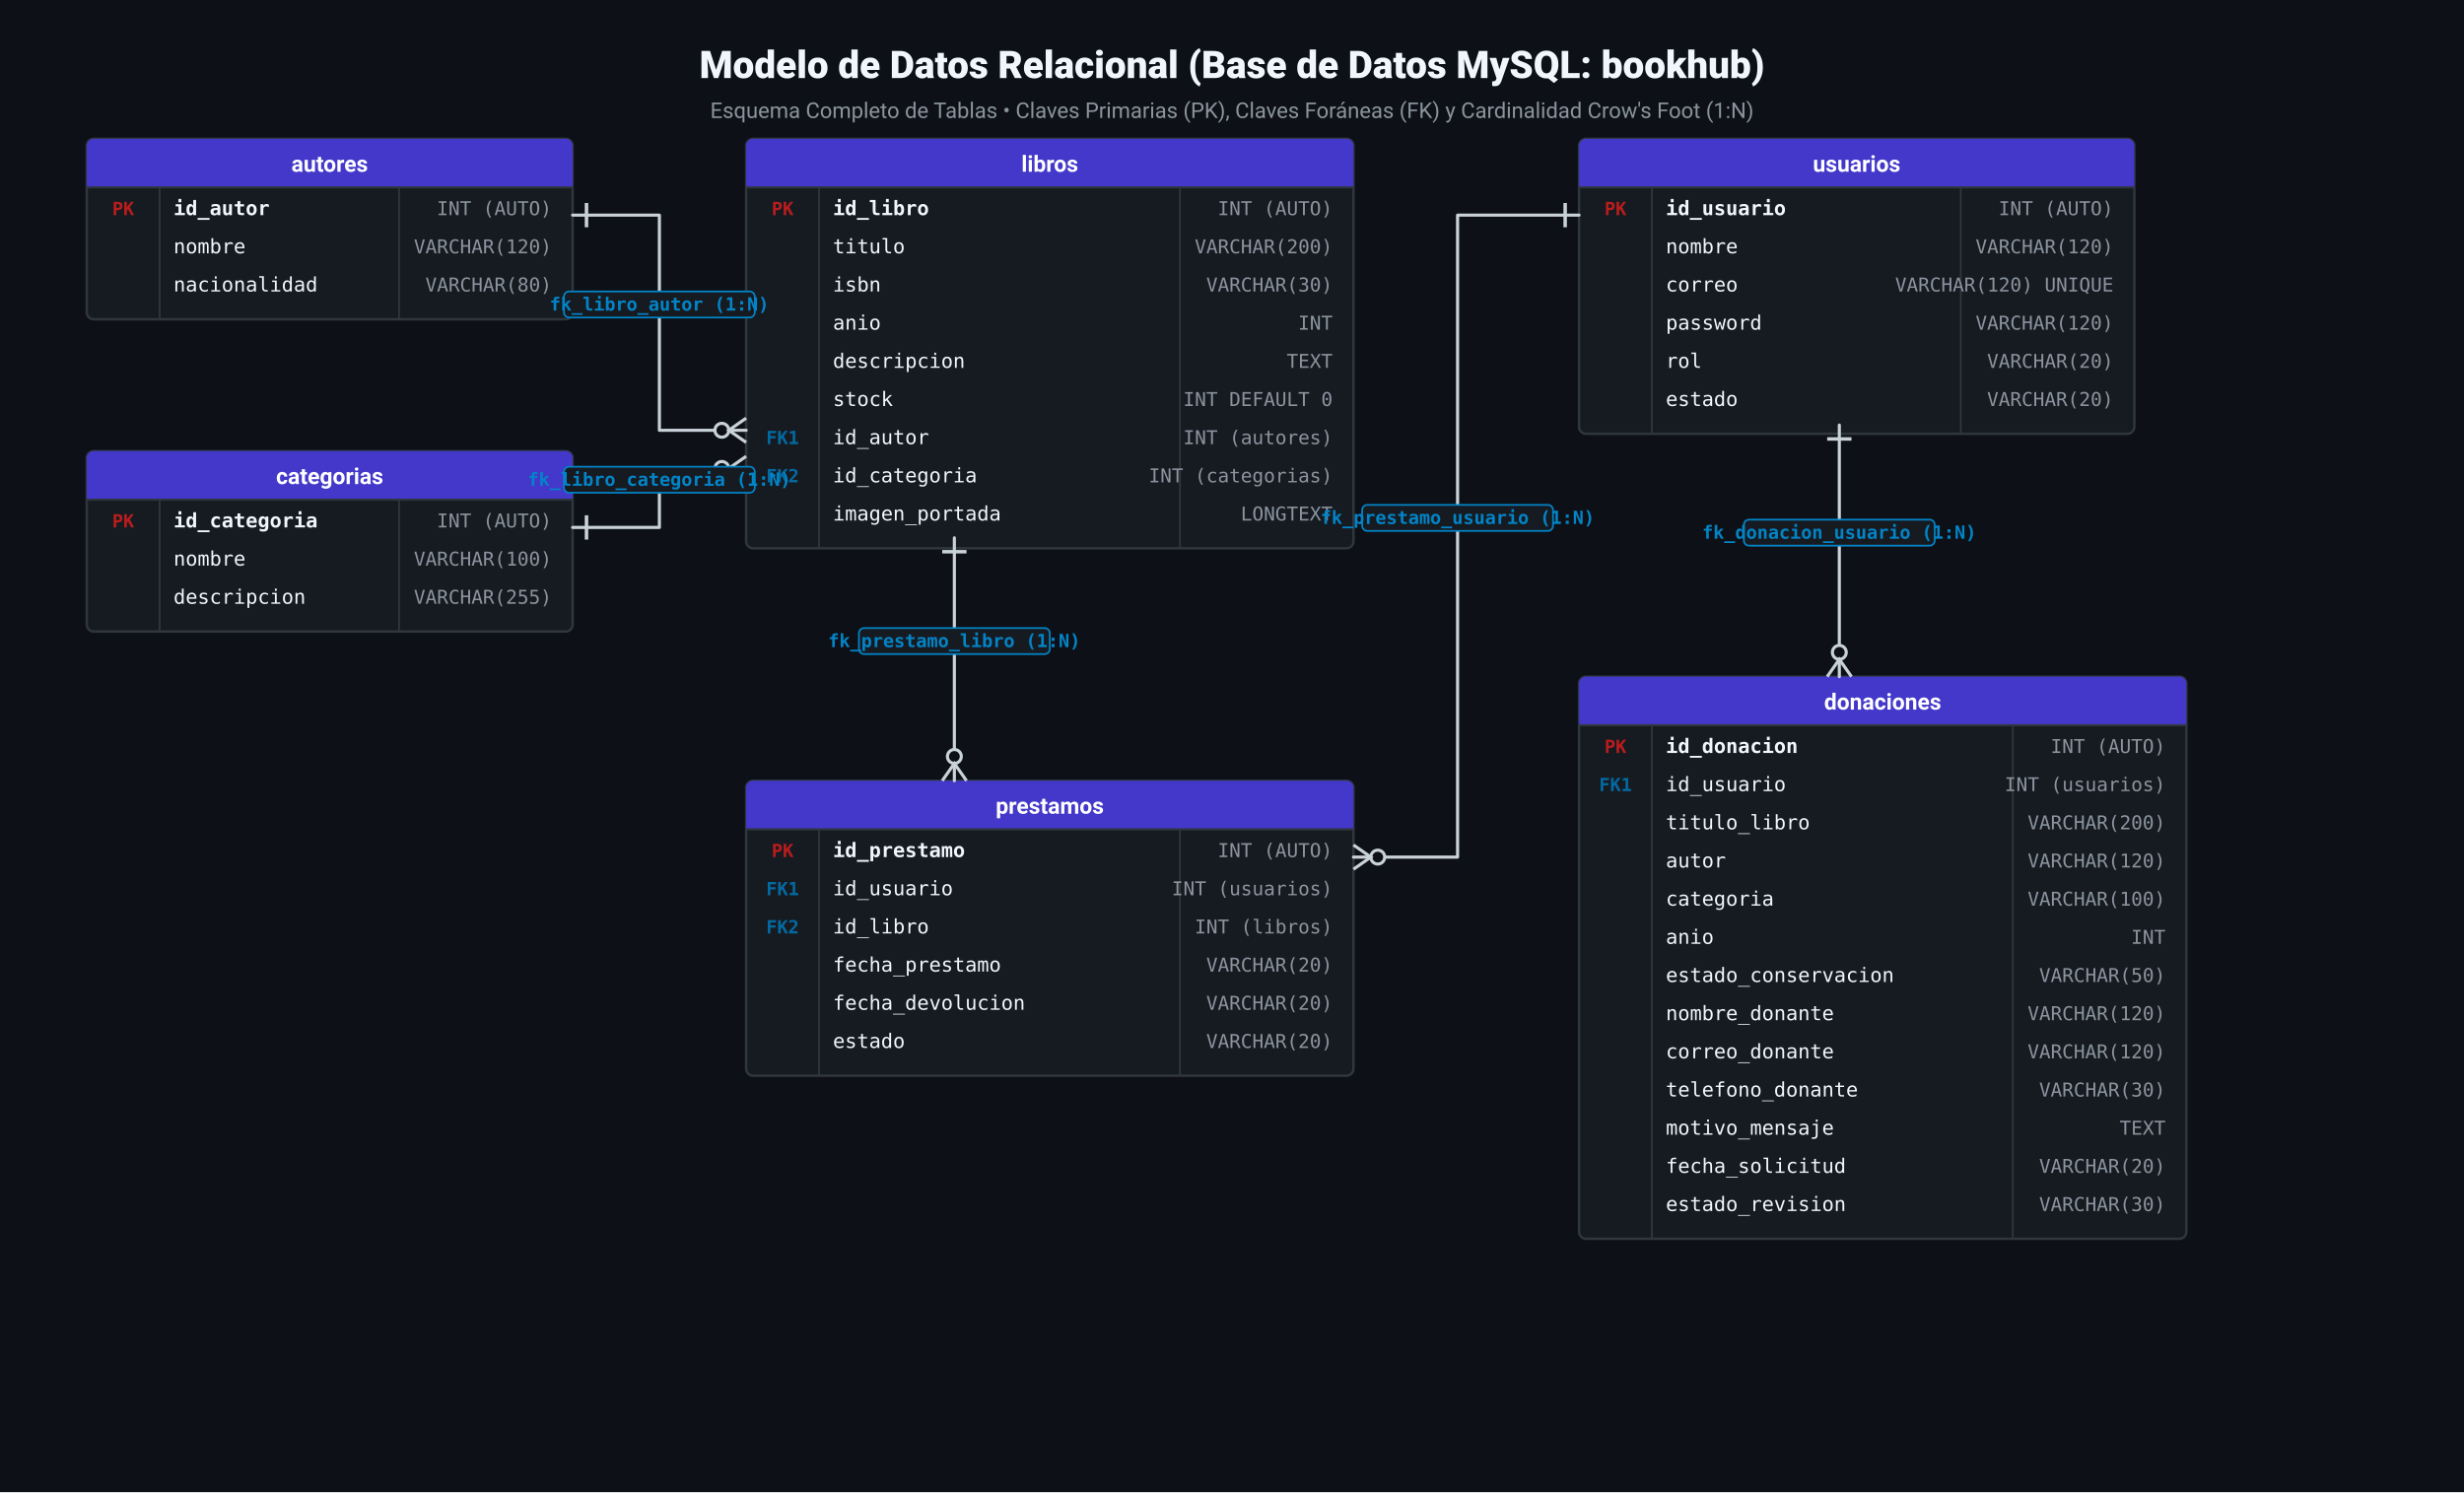
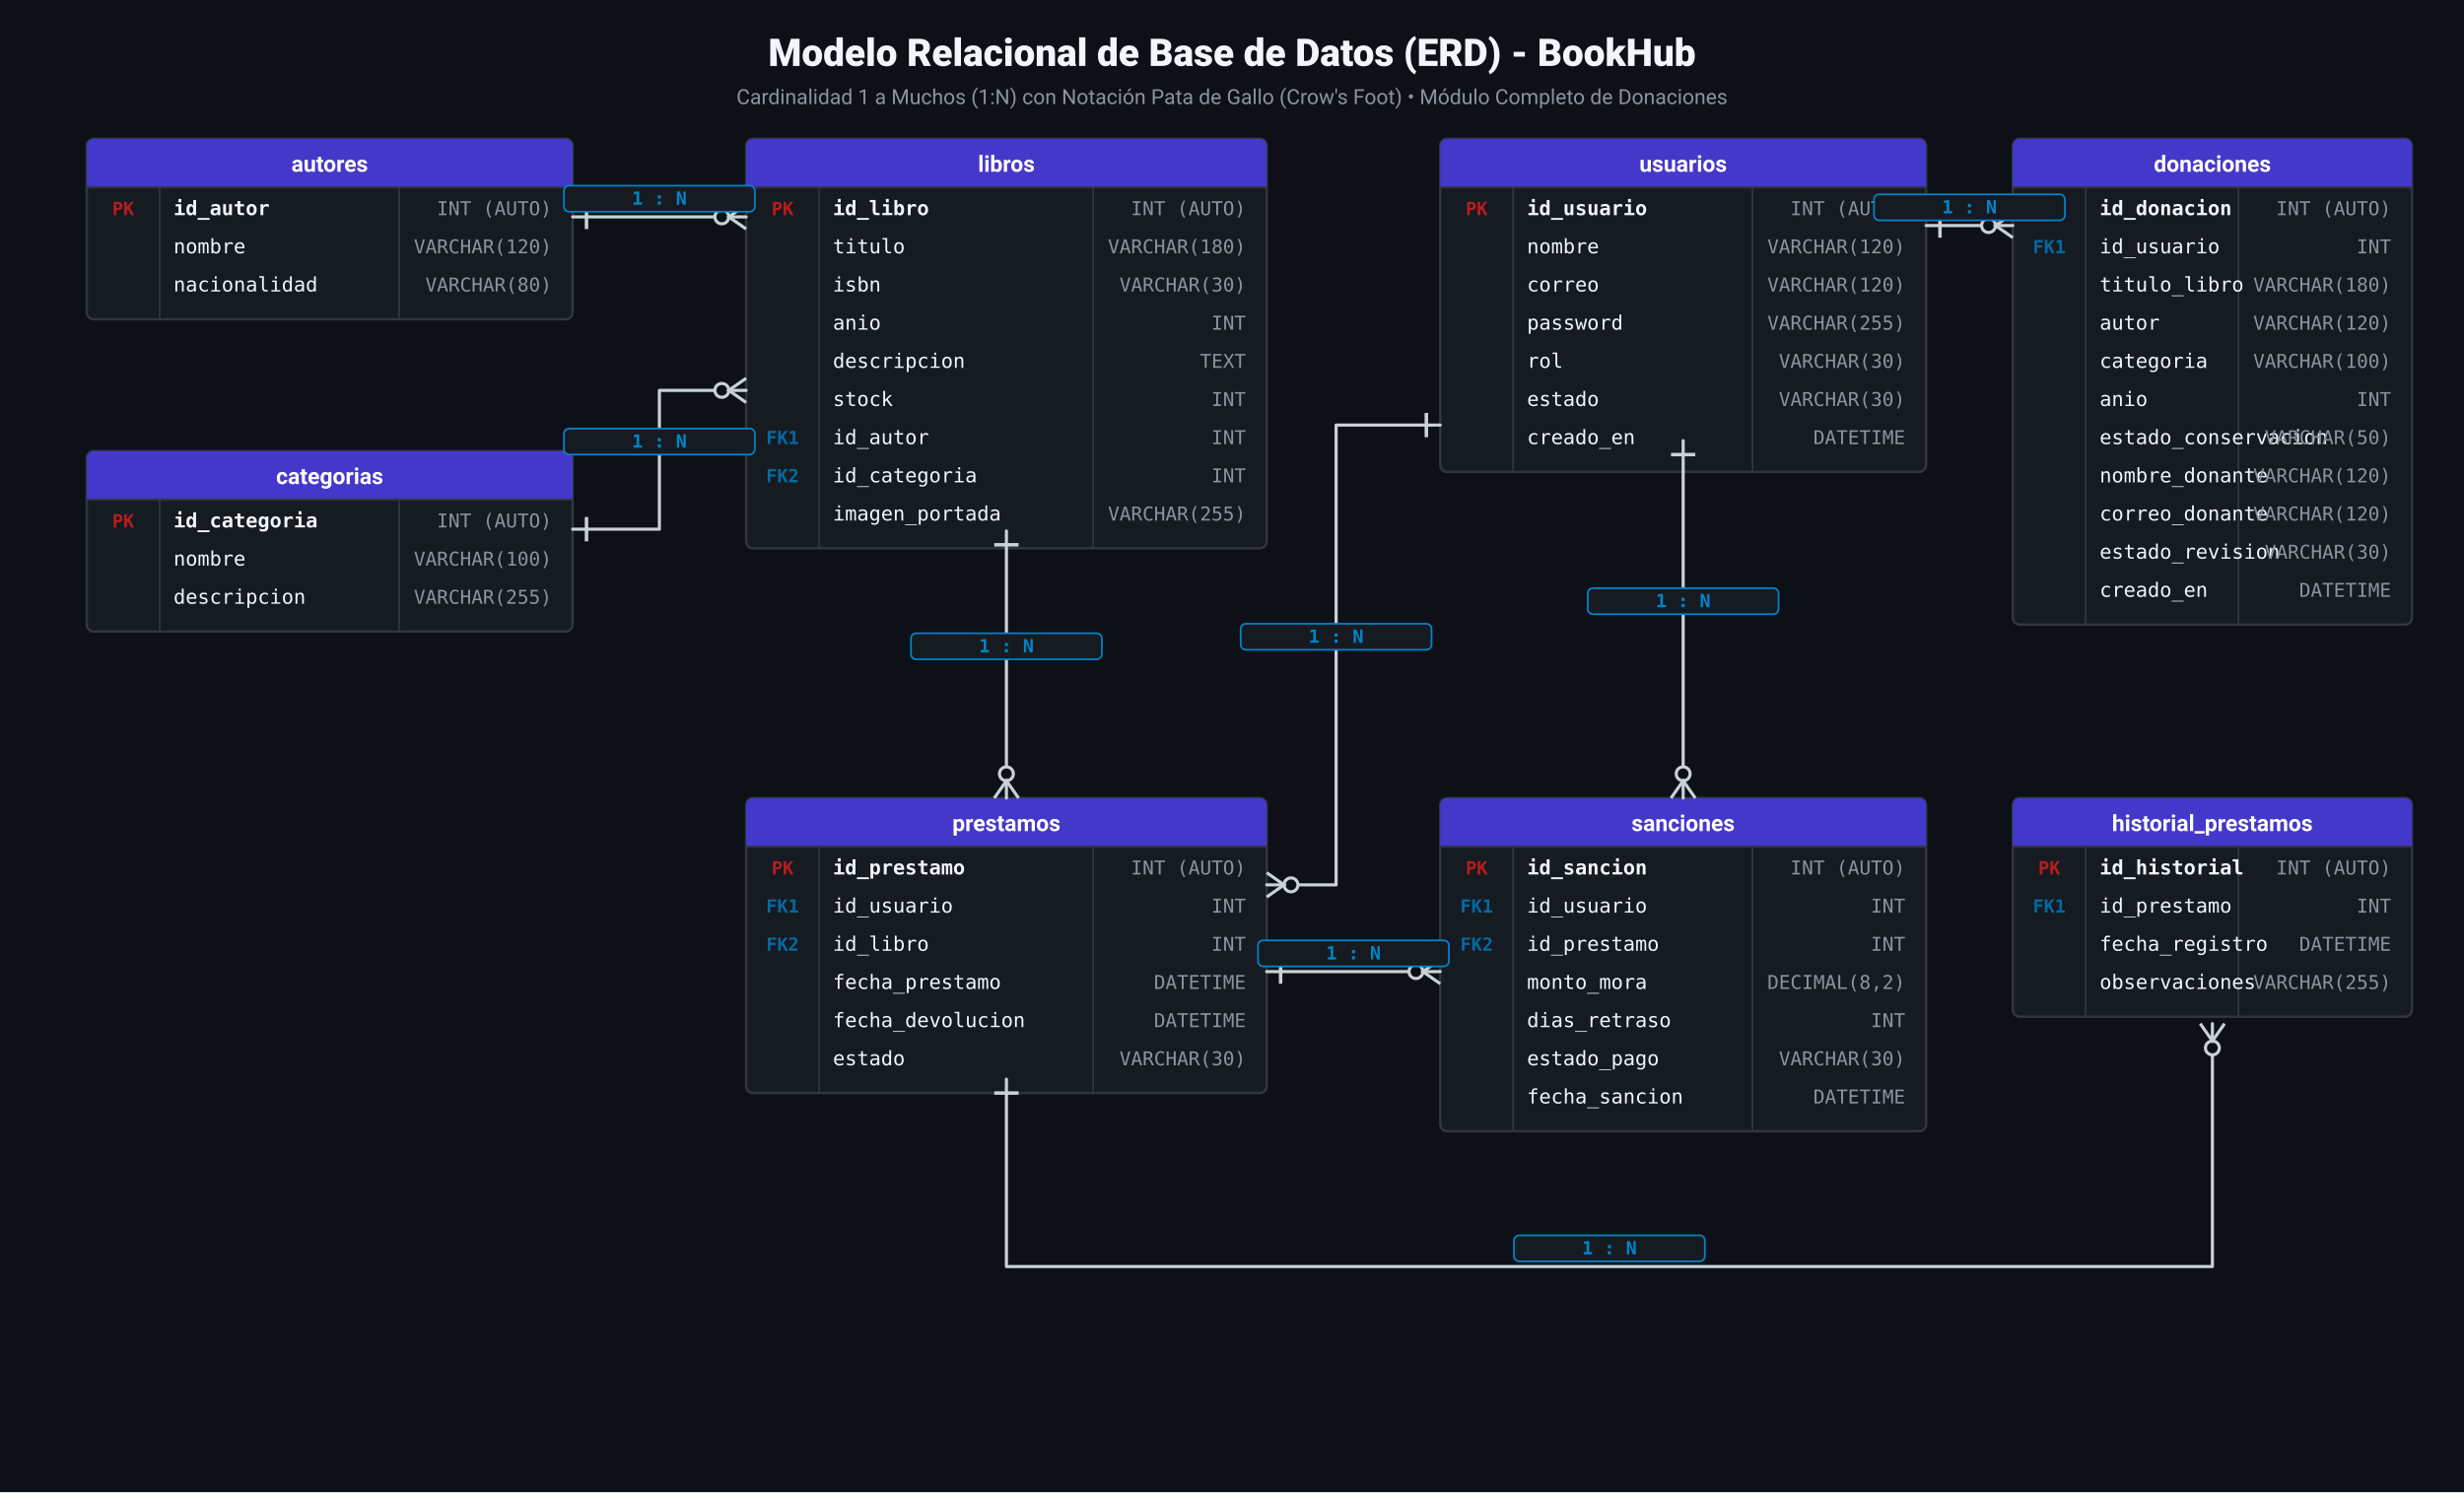
<svg xmlns="http://www.w3.org/2000/svg" viewBox="0 0 1420 860" width="1420" height="860">
  <rect width="1420" height="860" fill="#0d1117" />
-   <text x="710" y="45" fill="#f0f6fc" font-size="22" font-weight="800" font-family="'Segoe UI', Roboto, sans-serif" text-anchor="middle">Modelo de Datos Relacional (Base de Datos MySQL: bookhub)</text>
-   <text x="710" y="68" fill="#8b949e" font-size="12.5" font-family="'Segoe UI', Roboto, sans-serif" text-anchor="middle">Esquema Completo de Tablas • Claves Primarias (PK), Claves Foráneas (FK) y Cardinalidad Crow's Foot (1:N)</text>
+   <text x="710" y="38" fill="#f0f6fc" font-size="22" font-weight="800" font-family="'Segoe UI', Roboto, sans-serif" text-anchor="middle">Modelo Relacional de Base de Datos (ERD) - BookHub</text>
+   <text x="710" y="60" fill="#8b949e" font-size="12" font-family="'Segoe UI', Roboto, sans-serif" text-anchor="middle">Cardinalidad 1 a Muchos (1:N) con Notación Pata de Gallo (Crow's Foot) • Módulo Completo de Donaciones</text>
  <g transform="translate(50, 80)">
    <rect width="280" height="104" rx="4" fill="#161b22" stroke="#30363d" stroke-width="1.4" />
    <path d="M 0 4 C 0 1.8 1.8 0 4 0 L 276 0 C 278.2 0 280 1.8 280 4 L 280 28 L 0 28 Z" fill="#4338ca" />
    <text x="140" y="19" fill="#ffffff" font-size="13" font-weight="700" font-family="'Segoe UI', Roboto, sans-serif" text-anchor="middle">autores</text>
    <line x1="0" y1="28" x2="280" y2="28" stroke="#30363d" stroke-width="1.2" />
    <line x1="42" y1="28" x2="42" y2="104" stroke="#30363d" stroke-width="1" />
    <line x1="180" y1="28" x2="180" y2="104" stroke="#30363d" stroke-width="1" />
    <g transform="translate(0, 44)">
      <text x="21" y="0" fill="#b91c1c" font-size="10.5" font-weight="700" font-family="'Consolas', monospace" text-anchor="middle">PK</text>
      <text x="50" y="0" fill="#f0f6fc" font-size="11.5" font-weight="700" font-family="'Consolas', monospace">id_autor</text>
      <text x="268" y="0" fill="#8b949e" font-size="11" font-family="'Consolas', monospace" text-anchor="end">INT (AUTO)</text>
      <text x="21" y="22" fill="#8b949e" font-size="10.5" font-weight="700" font-family="'Consolas', monospace" text-anchor="middle" />
      <text x="50" y="22" fill="#f0f6fc" font-size="11.5" font-weight="500" font-family="'Consolas', monospace">nombre</text>
      <text x="268" y="22" fill="#8b949e" font-size="11" font-family="'Consolas', monospace" text-anchor="end">VARCHAR(120)</text>
      <text x="21" y="44" fill="#8b949e" font-size="10.5" font-weight="700" font-family="'Consolas', monospace" text-anchor="middle" />
      <text x="50" y="44" fill="#f0f6fc" font-size="11.5" font-weight="500" font-family="'Consolas', monospace">nacionalidad</text>
      <text x="268" y="44" fill="#8b949e" font-size="11" font-family="'Consolas', monospace" text-anchor="end">VARCHAR(80)</text>
    </g>
  </g>
  <g transform="translate(50, 260)">
    <rect width="280" height="104" rx="4" fill="#161b22" stroke="#30363d" stroke-width="1.4" />
    <path d="M 0 4 C 0 1.8 1.8 0 4 0 L 276 0 C 278.2 0 280 1.8 280 4 L 280 28 L 0 28 Z" fill="#4338ca" />
    <text x="140" y="19" fill="#ffffff" font-size="13" font-weight="700" font-family="'Segoe UI', Roboto, sans-serif" text-anchor="middle">categorias</text>
    <line x1="0" y1="28" x2="280" y2="28" stroke="#30363d" stroke-width="1.2" />
    <line x1="42" y1="28" x2="42" y2="104" stroke="#30363d" stroke-width="1" />
    <line x1="180" y1="28" x2="180" y2="104" stroke="#30363d" stroke-width="1" />
    <g transform="translate(0, 44)">
      <text x="21" y="0" fill="#b91c1c" font-size="10.5" font-weight="700" font-family="'Consolas', monospace" text-anchor="middle">PK</text>
      <text x="50" y="0" fill="#f0f6fc" font-size="11.5" font-weight="700" font-family="'Consolas', monospace">id_categoria</text>
      <text x="268" y="0" fill="#8b949e" font-size="11" font-family="'Consolas', monospace" text-anchor="end">INT (AUTO)</text>
      <text x="21" y="22" fill="#8b949e" font-size="10.5" font-weight="700" font-family="'Consolas', monospace" text-anchor="middle" />
      <text x="50" y="22" fill="#f0f6fc" font-size="11.5" font-weight="500" font-family="'Consolas', monospace">nombre</text>
      <text x="268" y="22" fill="#8b949e" font-size="11" font-family="'Consolas', monospace" text-anchor="end">VARCHAR(100)</text>
      <text x="21" y="44" fill="#8b949e" font-size="10.5" font-weight="700" font-family="'Consolas', monospace" text-anchor="middle" />
      <text x="50" y="44" fill="#f0f6fc" font-size="11.5" font-weight="500" font-family="'Consolas', monospace">descripcion</text>
      <text x="268" y="44" fill="#8b949e" font-size="11" font-family="'Consolas', monospace" text-anchor="end">VARCHAR(255)</text>
    </g>
  </g>
  <g transform="translate(430, 80)">
-     <rect width="350" height="236" rx="4" fill="#161b22" stroke="#30363d" stroke-width="1.4" />
-     <path d="M 0 4 C 0 1.8 1.8 0 4 0 L 346 0 C 348.2 0 350 1.8 350 4 L 350 28 L 0 28 Z" fill="#4338ca" />
-     <text x="175" y="19" fill="#ffffff" font-size="13" font-weight="700" font-family="'Segoe UI', Roboto, sans-serif" text-anchor="middle">libros</text>
-     <line x1="0" y1="28" x2="350" y2="28" stroke="#30363d" stroke-width="1.2" />
+     <rect width="300" height="236" rx="4" fill="#161b22" stroke="#30363d" stroke-width="1.4" />
+     <path d="M 0 4 C 0 1.8 1.8 0 4 0 L 296 0 C 298.2 0 300 1.8 300 4 L 300 28 L 0 28 Z" fill="#4338ca" />
+     <text x="150" y="19" fill="#ffffff" font-size="13" font-weight="700" font-family="'Segoe UI', Roboto, sans-serif" text-anchor="middle">libros</text>
+     <line x1="0" y1="28" x2="300" y2="28" stroke="#30363d" stroke-width="1.2" />
    <line x1="42" y1="28" x2="42" y2="236" stroke="#30363d" stroke-width="1" />
-     <line x1="250" y1="28" x2="250" y2="236" stroke="#30363d" stroke-width="1" />
+     <line x1="200" y1="28" x2="200" y2="236" stroke="#30363d" stroke-width="1" />
    <g transform="translate(0, 44)">
      <text x="21" y="0" fill="#b91c1c" font-size="10.5" font-weight="700" font-family="'Consolas', monospace" text-anchor="middle">PK</text>
      <text x="50" y="0" fill="#f0f6fc" font-size="11.5" font-weight="700" font-family="'Consolas', monospace">id_libro</text>
-       <text x="338" y="0" fill="#8b949e" font-size="11" font-family="'Consolas', monospace" text-anchor="end">INT (AUTO)</text>
+       <text x="288" y="0" fill="#8b949e" font-size="11" font-family="'Consolas', monospace" text-anchor="end">INT (AUTO)</text>
      <text x="21" y="22" fill="#8b949e" font-size="10.5" font-weight="700" font-family="'Consolas', monospace" text-anchor="middle" />
      <text x="50" y="22" fill="#f0f6fc" font-size="11.5" font-weight="500" font-family="'Consolas', monospace">titulo</text>
-       <text x="338" y="22" fill="#8b949e" font-size="11" font-family="'Consolas', monospace" text-anchor="end">VARCHAR(200)</text>
+       <text x="288" y="22" fill="#8b949e" font-size="11" font-family="'Consolas', monospace" text-anchor="end">VARCHAR(180)</text>
      <text x="21" y="44" fill="#8b949e" font-size="10.5" font-weight="700" font-family="'Consolas', monospace" text-anchor="middle" />
      <text x="50" y="44" fill="#f0f6fc" font-size="11.5" font-weight="500" font-family="'Consolas', monospace">isbn</text>
-       <text x="338" y="44" fill="#8b949e" font-size="11" font-family="'Consolas', monospace" text-anchor="end">VARCHAR(30)</text>
+       <text x="288" y="44" fill="#8b949e" font-size="11" font-family="'Consolas', monospace" text-anchor="end">VARCHAR(30)</text>
      <text x="21" y="66" fill="#8b949e" font-size="10.5" font-weight="700" font-family="'Consolas', monospace" text-anchor="middle" />
      <text x="50" y="66" fill="#f0f6fc" font-size="11.5" font-weight="500" font-family="'Consolas', monospace">anio</text>
-       <text x="338" y="66" fill="#8b949e" font-size="11" font-family="'Consolas', monospace" text-anchor="end">INT</text>
+       <text x="288" y="66" fill="#8b949e" font-size="11" font-family="'Consolas', monospace" text-anchor="end">INT</text>
      <text x="21" y="88" fill="#8b949e" font-size="10.5" font-weight="700" font-family="'Consolas', monospace" text-anchor="middle" />
      <text x="50" y="88" fill="#f0f6fc" font-size="11.5" font-weight="500" font-family="'Consolas', monospace">descripcion</text>
-       <text x="338" y="88" fill="#8b949e" font-size="11" font-family="'Consolas', monospace" text-anchor="end">TEXT</text>
+       <text x="288" y="88" fill="#8b949e" font-size="11" font-family="'Consolas', monospace" text-anchor="end">TEXT</text>
      <text x="21" y="110" fill="#8b949e" font-size="10.5" font-weight="700" font-family="'Consolas', monospace" text-anchor="middle" />
      <text x="50" y="110" fill="#f0f6fc" font-size="11.5" font-weight="500" font-family="'Consolas', monospace">stock</text>
-       <text x="338" y="110" fill="#8b949e" font-size="11" font-family="'Consolas', monospace" text-anchor="end">INT DEFAULT 0</text>
+       <text x="288" y="110" fill="#8b949e" font-size="11" font-family="'Consolas', monospace" text-anchor="end">INT</text>
      <text x="21" y="132" fill="#0369a1" font-size="10.5" font-weight="700" font-family="'Consolas', monospace" text-anchor="middle">FK1</text>
      <text x="50" y="132" fill="#f0f6fc" font-size="11.5" font-weight="500" font-family="'Consolas', monospace">id_autor</text>
-       <text x="338" y="132" fill="#8b949e" font-size="11" font-family="'Consolas', monospace" text-anchor="end">INT (autores)</text>
+       <text x="288" y="132" fill="#8b949e" font-size="11" font-family="'Consolas', monospace" text-anchor="end">INT</text>
      <text x="21" y="154" fill="#0369a1" font-size="10.5" font-weight="700" font-family="'Consolas', monospace" text-anchor="middle">FK2</text>
      <text x="50" y="154" fill="#f0f6fc" font-size="11.5" font-weight="500" font-family="'Consolas', monospace">id_categoria</text>
-       <text x="338" y="154" fill="#8b949e" font-size="11" font-family="'Consolas', monospace" text-anchor="end">INT (categorias)</text>
+       <text x="288" y="154" fill="#8b949e" font-size="11" font-family="'Consolas', monospace" text-anchor="end">INT</text>
      <text x="21" y="176" fill="#8b949e" font-size="10.5" font-weight="700" font-family="'Consolas', monospace" text-anchor="middle" />
      <text x="50" y="176" fill="#f0f6fc" font-size="11.5" font-weight="500" font-family="'Consolas', monospace">imagen_portada</text>
-       <text x="338" y="176" fill="#8b949e" font-size="11" font-family="'Consolas', monospace" text-anchor="end">LONGTEXT</text>
-     </g>
-   </g>
-   <g transform="translate(430, 450)">
-     <rect width="350" height="170" rx="4" fill="#161b22" stroke="#30363d" stroke-width="1.4" />
-     <path d="M 0 4 C 0 1.8 1.8 0 4 0 L 346 0 C 348.2 0 350 1.8 350 4 L 350 28 L 0 28 Z" fill="#4338ca" />
-     <text x="175" y="19" fill="#ffffff" font-size="13" font-weight="700" font-family="'Segoe UI', Roboto, sans-serif" text-anchor="middle">prestamos</text>
-     <line x1="0" y1="28" x2="350" y2="28" stroke="#30363d" stroke-width="1.2" />
+       <text x="288" y="176" fill="#8b949e" font-size="11" font-family="'Consolas', monospace" text-anchor="end">VARCHAR(255)</text>
+     </g>
+   </g>
+   <g transform="translate(430, 460)">
+     <rect width="300" height="170" rx="4" fill="#161b22" stroke="#30363d" stroke-width="1.4" />
+     <path d="M 0 4 C 0 1.8 1.8 0 4 0 L 296 0 C 298.2 0 300 1.8 300 4 L 300 28 L 0 28 Z" fill="#4338ca" />
+     <text x="150" y="19" fill="#ffffff" font-size="13" font-weight="700" font-family="'Segoe UI', Roboto, sans-serif" text-anchor="middle">prestamos</text>
+     <line x1="0" y1="28" x2="300" y2="28" stroke="#30363d" stroke-width="1.2" />
    <line x1="42" y1="28" x2="42" y2="170" stroke="#30363d" stroke-width="1" />
-     <line x1="250" y1="28" x2="250" y2="170" stroke="#30363d" stroke-width="1" />
+     <line x1="200" y1="28" x2="200" y2="170" stroke="#30363d" stroke-width="1" />
    <g transform="translate(0, 44)">
      <text x="21" y="0" fill="#b91c1c" font-size="10.5" font-weight="700" font-family="'Consolas', monospace" text-anchor="middle">PK</text>
      <text x="50" y="0" fill="#f0f6fc" font-size="11.5" font-weight="700" font-family="'Consolas', monospace">id_prestamo</text>
-       <text x="338" y="0" fill="#8b949e" font-size="11" font-family="'Consolas', monospace" text-anchor="end">INT (AUTO)</text>
+       <text x="288" y="0" fill="#8b949e" font-size="11" font-family="'Consolas', monospace" text-anchor="end">INT (AUTO)</text>
      <text x="21" y="22" fill="#0369a1" font-size="10.5" font-weight="700" font-family="'Consolas', monospace" text-anchor="middle">FK1</text>
      <text x="50" y="22" fill="#f0f6fc" font-size="11.5" font-weight="500" font-family="'Consolas', monospace">id_usuario</text>
-       <text x="338" y="22" fill="#8b949e" font-size="11" font-family="'Consolas', monospace" text-anchor="end">INT (usuarios)</text>
+       <text x="288" y="22" fill="#8b949e" font-size="11" font-family="'Consolas', monospace" text-anchor="end">INT</text>
      <text x="21" y="44" fill="#0369a1" font-size="10.5" font-weight="700" font-family="'Consolas', monospace" text-anchor="middle">FK2</text>
      <text x="50" y="44" fill="#f0f6fc" font-size="11.5" font-weight="500" font-family="'Consolas', monospace">id_libro</text>
-       <text x="338" y="44" fill="#8b949e" font-size="11" font-family="'Consolas', monospace" text-anchor="end">INT (libros)</text>
+       <text x="288" y="44" fill="#8b949e" font-size="11" font-family="'Consolas', monospace" text-anchor="end">INT</text>
      <text x="21" y="66" fill="#8b949e" font-size="10.5" font-weight="700" font-family="'Consolas', monospace" text-anchor="middle" />
      <text x="50" y="66" fill="#f0f6fc" font-size="11.5" font-weight="500" font-family="'Consolas', monospace">fecha_prestamo</text>
-       <text x="338" y="66" fill="#8b949e" font-size="11" font-family="'Consolas', monospace" text-anchor="end">VARCHAR(20)</text>
+       <text x="288" y="66" fill="#8b949e" font-size="11" font-family="'Consolas', monospace" text-anchor="end">DATETIME</text>
      <text x="21" y="88" fill="#8b949e" font-size="10.5" font-weight="700" font-family="'Consolas', monospace" text-anchor="middle" />
      <text x="50" y="88" fill="#f0f6fc" font-size="11.5" font-weight="500" font-family="'Consolas', monospace">fecha_devolucion</text>
-       <text x="338" y="88" fill="#8b949e" font-size="11" font-family="'Consolas', monospace" text-anchor="end">VARCHAR(20)</text>
+       <text x="288" y="88" fill="#8b949e" font-size="11" font-family="'Consolas', monospace" text-anchor="end">DATETIME</text>
      <text x="21" y="110" fill="#8b949e" font-size="10.5" font-weight="700" font-family="'Consolas', monospace" text-anchor="middle" />
      <text x="50" y="110" fill="#f0f6fc" font-size="11.5" font-weight="500" font-family="'Consolas', monospace">estado</text>
-       <text x="338" y="110" fill="#8b949e" font-size="11" font-family="'Consolas', monospace" text-anchor="end">VARCHAR(20)</text>
-     </g>
-   </g>
-   <g transform="translate(910, 80)">
-     <rect width="320" height="170" rx="4" fill="#161b22" stroke="#30363d" stroke-width="1.4" />
-     <path d="M 0 4 C 0 1.8 1.8 0 4 0 L 316 0 C 318.2 0 320 1.8 320 4 L 320 28 L 0 28 Z" fill="#4338ca" />
-     <text x="160" y="19" fill="#ffffff" font-size="13" font-weight="700" font-family="'Segoe UI', Roboto, sans-serif" text-anchor="middle">usuarios</text>
-     <line x1="0" y1="28" x2="320" y2="28" stroke="#30363d" stroke-width="1.2" />
-     <line x1="42" y1="28" x2="42" y2="170" stroke="#30363d" stroke-width="1" />
-     <line x1="220" y1="28" x2="220" y2="170" stroke="#30363d" stroke-width="1" />
+       <text x="288" y="110" fill="#8b949e" font-size="11" font-family="'Consolas', monospace" text-anchor="end">VARCHAR(30)</text>
+     </g>
+   </g>
+   <g transform="translate(830, 80)">
+     <rect width="280" height="192" rx="4" fill="#161b22" stroke="#30363d" stroke-width="1.4" />
+     <path d="M 0 4 C 0 1.8 1.8 0 4 0 L 276 0 C 278.2 0 280 1.8 280 4 L 280 28 L 0 28 Z" fill="#4338ca" />
+     <text x="140" y="19" fill="#ffffff" font-size="13" font-weight="700" font-family="'Segoe UI', Roboto, sans-serif" text-anchor="middle">usuarios</text>
+     <line x1="0" y1="28" x2="280" y2="28" stroke="#30363d" stroke-width="1.2" />
+     <line x1="42" y1="28" x2="42" y2="192" stroke="#30363d" stroke-width="1" />
+     <line x1="180" y1="28" x2="180" y2="192" stroke="#30363d" stroke-width="1" />
    <g transform="translate(0, 44)">
      <text x="21" y="0" fill="#b91c1c" font-size="10.5" font-weight="700" font-family="'Consolas', monospace" text-anchor="middle">PK</text>
      <text x="50" y="0" fill="#f0f6fc" font-size="11.5" font-weight="700" font-family="'Consolas', monospace">id_usuario</text>
-       <text x="308" y="0" fill="#8b949e" font-size="11" font-family="'Consolas', monospace" text-anchor="end">INT (AUTO)</text>
+       <text x="268" y="0" fill="#8b949e" font-size="11" font-family="'Consolas', monospace" text-anchor="end">INT (AUTO)</text>
      <text x="21" y="22" fill="#8b949e" font-size="10.5" font-weight="700" font-family="'Consolas', monospace" text-anchor="middle" />
      <text x="50" y="22" fill="#f0f6fc" font-size="11.5" font-weight="500" font-family="'Consolas', monospace">nombre</text>
-       <text x="308" y="22" fill="#8b949e" font-size="11" font-family="'Consolas', monospace" text-anchor="end">VARCHAR(120)</text>
+       <text x="268" y="22" fill="#8b949e" font-size="11" font-family="'Consolas', monospace" text-anchor="end">VARCHAR(120)</text>
      <text x="21" y="44" fill="#8b949e" font-size="10.5" font-weight="700" font-family="'Consolas', monospace" text-anchor="middle" />
      <text x="50" y="44" fill="#f0f6fc" font-size="11.5" font-weight="500" font-family="'Consolas', monospace">correo</text>
-       <text x="308" y="44" fill="#8b949e" font-size="11" font-family="'Consolas', monospace" text-anchor="end">VARCHAR(120) UNIQUE</text>
+       <text x="268" y="44" fill="#8b949e" font-size="11" font-family="'Consolas', monospace" text-anchor="end">VARCHAR(120)</text>
      <text x="21" y="66" fill="#8b949e" font-size="10.5" font-weight="700" font-family="'Consolas', monospace" text-anchor="middle" />
      <text x="50" y="66" fill="#f0f6fc" font-size="11.5" font-weight="500" font-family="'Consolas', monospace">password</text>
-       <text x="308" y="66" fill="#8b949e" font-size="11" font-family="'Consolas', monospace" text-anchor="end">VARCHAR(120)</text>
+       <text x="268" y="66" fill="#8b949e" font-size="11" font-family="'Consolas', monospace" text-anchor="end">VARCHAR(255)</text>
      <text x="21" y="88" fill="#8b949e" font-size="10.5" font-weight="700" font-family="'Consolas', monospace" text-anchor="middle" />
      <text x="50" y="88" fill="#f0f6fc" font-size="11.5" font-weight="500" font-family="'Consolas', monospace">rol</text>
-       <text x="308" y="88" fill="#8b949e" font-size="11" font-family="'Consolas', monospace" text-anchor="end">VARCHAR(20)</text>
+       <text x="268" y="88" fill="#8b949e" font-size="11" font-family="'Consolas', monospace" text-anchor="end">VARCHAR(30)</text>
      <text x="21" y="110" fill="#8b949e" font-size="10.5" font-weight="700" font-family="'Consolas', monospace" text-anchor="middle" />
      <text x="50" y="110" fill="#f0f6fc" font-size="11.5" font-weight="500" font-family="'Consolas', monospace">estado</text>
-       <text x="308" y="110" fill="#8b949e" font-size="11" font-family="'Consolas', monospace" text-anchor="end">VARCHAR(20)</text>
-     </g>
-   </g>
-   <g transform="translate(910, 390)">
-     <rect width="350" height="324" rx="4" fill="#161b22" stroke="#30363d" stroke-width="1.4" />
-     <path d="M 0 4 C 0 1.8 1.8 0 4 0 L 346 0 C 348.2 0 350 1.8 350 4 L 350 28 L 0 28 Z" fill="#4338ca" />
-     <text x="175" y="19" fill="#ffffff" font-size="13" font-weight="700" font-family="'Segoe UI', Roboto, sans-serif" text-anchor="middle">donaciones</text>
-     <line x1="0" y1="28" x2="350" y2="28" stroke="#30363d" stroke-width="1.2" />
-     <line x1="42" y1="28" x2="42" y2="324" stroke="#30363d" stroke-width="1" />
-     <line x1="250" y1="28" x2="250" y2="324" stroke="#30363d" stroke-width="1" />
+       <text x="268" y="110" fill="#8b949e" font-size="11" font-family="'Consolas', monospace" text-anchor="end">VARCHAR(30)</text>
+       <text x="21" y="132" fill="#8b949e" font-size="10.5" font-weight="700" font-family="'Consolas', monospace" text-anchor="middle" />
+       <text x="50" y="132" fill="#f0f6fc" font-size="11.5" font-weight="500" font-family="'Consolas', monospace">creado_en</text>
+       <text x="268" y="132" fill="#8b949e" font-size="11" font-family="'Consolas', monospace" text-anchor="end">DATETIME</text>
+     </g>
+   </g>
+   <g transform="translate(1160, 80)">
+     <rect width="230" height="280" rx="4" fill="#161b22" stroke="#30363d" stroke-width="1.4" />
+     <path d="M 0 4 C 0 1.8 1.8 0 4 0 L 226 0 C 228.2 0 230 1.8 230 4 L 230 28 L 0 28 Z" fill="#4338ca" />
+     <text x="115" y="19" fill="#ffffff" font-size="13" font-weight="700" font-family="'Segoe UI', Roboto, sans-serif" text-anchor="middle">donaciones</text>
+     <line x1="0" y1="28" x2="230" y2="28" stroke="#30363d" stroke-width="1.2" />
+     <line x1="42" y1="28" x2="42" y2="280" stroke="#30363d" stroke-width="1" />
+     <line x1="130" y1="28" x2="130" y2="280" stroke="#30363d" stroke-width="1" />
    <g transform="translate(0, 44)">
      <text x="21" y="0" fill="#b91c1c" font-size="10.5" font-weight="700" font-family="'Consolas', monospace" text-anchor="middle">PK</text>
      <text x="50" y="0" fill="#f0f6fc" font-size="11.5" font-weight="700" font-family="'Consolas', monospace">id_donacion</text>
-       <text x="338" y="0" fill="#8b949e" font-size="11" font-family="'Consolas', monospace" text-anchor="end">INT (AUTO)</text>
+       <text x="218" y="0" fill="#8b949e" font-size="11" font-family="'Consolas', monospace" text-anchor="end">INT (AUTO)</text>
      <text x="21" y="22" fill="#0369a1" font-size="10.5" font-weight="700" font-family="'Consolas', monospace" text-anchor="middle">FK1</text>
      <text x="50" y="22" fill="#f0f6fc" font-size="11.5" font-weight="500" font-family="'Consolas', monospace">id_usuario</text>
-       <text x="338" y="22" fill="#8b949e" font-size="11" font-family="'Consolas', monospace" text-anchor="end">INT (usuarios)</text>
+       <text x="218" y="22" fill="#8b949e" font-size="11" font-family="'Consolas', monospace" text-anchor="end">INT</text>
      <text x="21" y="44" fill="#8b949e" font-size="10.5" font-weight="700" font-family="'Consolas', monospace" text-anchor="middle" />
      <text x="50" y="44" fill="#f0f6fc" font-size="11.5" font-weight="500" font-family="'Consolas', monospace">titulo_libro</text>
-       <text x="338" y="44" fill="#8b949e" font-size="11" font-family="'Consolas', monospace" text-anchor="end">VARCHAR(200)</text>
+       <text x="218" y="44" fill="#8b949e" font-size="11" font-family="'Consolas', monospace" text-anchor="end">VARCHAR(180)</text>
      <text x="21" y="66" fill="#8b949e" font-size="10.5" font-weight="700" font-family="'Consolas', monospace" text-anchor="middle" />
      <text x="50" y="66" fill="#f0f6fc" font-size="11.5" font-weight="500" font-family="'Consolas', monospace">autor</text>
-       <text x="338" y="66" fill="#8b949e" font-size="11" font-family="'Consolas', monospace" text-anchor="end">VARCHAR(120)</text>
+       <text x="218" y="66" fill="#8b949e" font-size="11" font-family="'Consolas', monospace" text-anchor="end">VARCHAR(120)</text>
      <text x="21" y="88" fill="#8b949e" font-size="10.5" font-weight="700" font-family="'Consolas', monospace" text-anchor="middle" />
      <text x="50" y="88" fill="#f0f6fc" font-size="11.5" font-weight="500" font-family="'Consolas', monospace">categoria</text>
-       <text x="338" y="88" fill="#8b949e" font-size="11" font-family="'Consolas', monospace" text-anchor="end">VARCHAR(100)</text>
+       <text x="218" y="88" fill="#8b949e" font-size="11" font-family="'Consolas', monospace" text-anchor="end">VARCHAR(100)</text>
      <text x="21" y="110" fill="#8b949e" font-size="10.5" font-weight="700" font-family="'Consolas', monospace" text-anchor="middle" />
      <text x="50" y="110" fill="#f0f6fc" font-size="11.5" font-weight="500" font-family="'Consolas', monospace">anio</text>
-       <text x="338" y="110" fill="#8b949e" font-size="11" font-family="'Consolas', monospace" text-anchor="end">INT</text>
+       <text x="218" y="110" fill="#8b949e" font-size="11" font-family="'Consolas', monospace" text-anchor="end">INT</text>
      <text x="21" y="132" fill="#8b949e" font-size="10.5" font-weight="700" font-family="'Consolas', monospace" text-anchor="middle" />
      <text x="50" y="132" fill="#f0f6fc" font-size="11.5" font-weight="500" font-family="'Consolas', monospace">estado_conservacion</text>
-       <text x="338" y="132" fill="#8b949e" font-size="11" font-family="'Consolas', monospace" text-anchor="end">VARCHAR(50)</text>
+       <text x="218" y="132" fill="#8b949e" font-size="11" font-family="'Consolas', monospace" text-anchor="end">VARCHAR(50)</text>
      <text x="21" y="154" fill="#8b949e" font-size="10.5" font-weight="700" font-family="'Consolas', monospace" text-anchor="middle" />
      <text x="50" y="154" fill="#f0f6fc" font-size="11.5" font-weight="500" font-family="'Consolas', monospace">nombre_donante</text>
-       <text x="338" y="154" fill="#8b949e" font-size="11" font-family="'Consolas', monospace" text-anchor="end">VARCHAR(120)</text>
+       <text x="218" y="154" fill="#8b949e" font-size="11" font-family="'Consolas', monospace" text-anchor="end">VARCHAR(120)</text>
      <text x="21" y="176" fill="#8b949e" font-size="10.5" font-weight="700" font-family="'Consolas', monospace" text-anchor="middle" />
      <text x="50" y="176" fill="#f0f6fc" font-size="11.5" font-weight="500" font-family="'Consolas', monospace">correo_donante</text>
-       <text x="338" y="176" fill="#8b949e" font-size="11" font-family="'Consolas', monospace" text-anchor="end">VARCHAR(120)</text>
+       <text x="218" y="176" fill="#8b949e" font-size="11" font-family="'Consolas', monospace" text-anchor="end">VARCHAR(120)</text>
      <text x="21" y="198" fill="#8b949e" font-size="10.5" font-weight="700" font-family="'Consolas', monospace" text-anchor="middle" />
-       <text x="50" y="198" fill="#f0f6fc" font-size="11.5" font-weight="500" font-family="'Consolas', monospace">telefono_donante</text>
-       <text x="338" y="198" fill="#8b949e" font-size="11" font-family="'Consolas', monospace" text-anchor="end">VARCHAR(30)</text>
+       <text x="50" y="198" fill="#f0f6fc" font-size="11.5" font-weight="500" font-family="'Consolas', monospace">estado_revision</text>
+       <text x="218" y="198" fill="#8b949e" font-size="11" font-family="'Consolas', monospace" text-anchor="end">VARCHAR(30)</text>
      <text x="21" y="220" fill="#8b949e" font-size="10.5" font-weight="700" font-family="'Consolas', monospace" text-anchor="middle" />
-       <text x="50" y="220" fill="#f0f6fc" font-size="11.5" font-weight="500" font-family="'Consolas', monospace">motivo_mensaje</text>
-       <text x="338" y="220" fill="#8b949e" font-size="11" font-family="'Consolas', monospace" text-anchor="end">TEXT</text>
-       <text x="21" y="242" fill="#8b949e" font-size="10.5" font-weight="700" font-family="'Consolas', monospace" text-anchor="middle" />
-       <text x="50" y="242" fill="#f0f6fc" font-size="11.5" font-weight="500" font-family="'Consolas', monospace">fecha_solicitud</text>
-       <text x="338" y="242" fill="#8b949e" font-size="11" font-family="'Consolas', monospace" text-anchor="end">VARCHAR(20)</text>
-       <text x="21" y="264" fill="#8b949e" font-size="10.5" font-weight="700" font-family="'Consolas', monospace" text-anchor="middle" />
-       <text x="50" y="264" fill="#f0f6fc" font-size="11.5" font-weight="500" font-family="'Consolas', monospace">estado_revision</text>
-       <text x="338" y="264" fill="#8b949e" font-size="11" font-family="'Consolas', monospace" text-anchor="end">VARCHAR(30)</text>
-     </g>
-   </g>
-   <path d="M 330 124 L 380 124 L 380 248 L 430 248" fill="none" stroke="#c9d1d9" stroke-width="1.8" stroke-linejoin="round" stroke-linecap="round" />
-   <line x1="338" y1="117" x2="338" y2="131" stroke="#c9d1d9" stroke-width="2" />
-   <circle cx="416" cy="248" r="4" fill="#0d1117" stroke="#c9d1d9" stroke-width="1.8" />
-   <path d="M 430 241 L 420 248 L 430 255" fill="none" stroke="#c9d1d9" stroke-width="1.8" />
-   <rect x="325" y="168" width="110" height="15" rx="3" fill="#161b22" stroke="#0284c7" stroke-width="1" />
-   <text x="380" y="179" fill="#0284c7" font-size="10.5" font-weight="700" font-family="'Consolas', monospace" text-anchor="middle">fk_libro_autor (1:N)</text>
-   <path d="M 330 304 L 380 304 L 380 270 L 430 270" fill="none" stroke="#c9d1d9" stroke-width="1.8" stroke-linejoin="round" stroke-linecap="round" />
-   <line x1="338" y1="297" x2="338" y2="311" stroke="#c9d1d9" stroke-width="2" />
-   <circle cx="416" cy="270" r="4" fill="#0d1117" stroke="#c9d1d9" stroke-width="1.8" />
-   <path d="M 430 263 L 420 270 L 430 277" fill="none" stroke="#c9d1d9" stroke-width="1.8" />
-   <rect x="325" y="269" width="110" height="15" rx="3" fill="#161b22" stroke="#0284c7" stroke-width="1" />
-   <text x="380" y="280" fill="#0284c7" font-size="10.5" font-weight="700" font-family="'Consolas', monospace" text-anchor="middle">fk_libro_categoria (1:N)</text>
-   <path d="M 550 310 L 550 450" fill="none" stroke="#c9d1d9" stroke-width="1.8" stroke-linejoin="round" stroke-linecap="round" />
-   <line x1="543" y1="318" x2="557" y2="318" stroke="#c9d1d9" stroke-width="2" />
-   <circle cx="550" cy="436" r="4" fill="#0d1117" stroke="#c9d1d9" stroke-width="1.8" />
-   <path d="M 543 450 L 550 440 L 557 450" fill="none" stroke="#c9d1d9" stroke-width="1.8" />
-   <rect x="495" y="362" width="110" height="15" rx="3" fill="#161b22" stroke="#0284c7" stroke-width="1" />
-   <text x="550" y="373" fill="#0284c7" font-size="10.5" font-weight="700" font-family="'Consolas', monospace" text-anchor="middle">fk_prestamo_libro (1:N)</text>
-   <path d="M 910 124 L 840 124 L 840 494 L 780 494" fill="none" stroke="#c9d1d9" stroke-width="1.8" stroke-linejoin="round" stroke-linecap="round" />
-   <line x1="902" y1="117" x2="902" y2="131" stroke="#c9d1d9" stroke-width="2" />
-   <circle cx="794" cy="494" r="4" fill="#0d1117" stroke="#c9d1d9" stroke-width="1.8" />
-   <path d="M 780 487 L 790 494 L 780 501" fill="none" stroke="#c9d1d9" stroke-width="1.8" />
-   <rect x="785" y="291" width="110" height="15" rx="3" fill="#161b22" stroke="#0284c7" stroke-width="1" />
-   <text x="840" y="302" fill="#0284c7" font-size="10.5" font-weight="700" font-family="'Consolas', monospace" text-anchor="middle">fk_prestamo_usuario (1:N)</text>
-   <path d="M 1060 245 L 1060 390" fill="none" stroke="#c9d1d9" stroke-width="1.8" stroke-linejoin="round" stroke-linecap="round" />
-   <line x1="1053" y1="253" x2="1067" y2="253" stroke="#c9d1d9" stroke-width="2" />
-   <circle cx="1060" cy="376" r="4" fill="#0d1117" stroke="#c9d1d9" stroke-width="1.8" />
-   <path d="M 1053 390 L 1060 380 L 1067 390" fill="none" stroke="#c9d1d9" stroke-width="1.8" />
-   <rect x="1005" y="299.5" width="110" height="15" rx="3" fill="#161b22" stroke="#0284c7" stroke-width="1" />
-   <text x="1060" y="310.5" fill="#0284c7" font-size="10.5" font-weight="700" font-family="'Consolas', monospace" text-anchor="middle">fk_donacion_usuario (1:N)</text>
+       <text x="50" y="220" fill="#f0f6fc" font-size="11.5" font-weight="500" font-family="'Consolas', monospace">creado_en</text>
+       <text x="218" y="220" fill="#8b949e" font-size="11" font-family="'Consolas', monospace" text-anchor="end">DATETIME</text>
+     </g>
+   </g>
+   <g transform="translate(830, 460)">
+     <rect width="280" height="192" rx="4" fill="#161b22" stroke="#30363d" stroke-width="1.4" />
+     <path d="M 0 4 C 0 1.8 1.8 0 4 0 L 276 0 C 278.2 0 280 1.8 280 4 L 280 28 L 0 28 Z" fill="#4338ca" />
+     <text x="140" y="19" fill="#ffffff" font-size="13" font-weight="700" font-family="'Segoe UI', Roboto, sans-serif" text-anchor="middle">sanciones</text>
+     <line x1="0" y1="28" x2="280" y2="28" stroke="#30363d" stroke-width="1.2" />
+     <line x1="42" y1="28" x2="42" y2="192" stroke="#30363d" stroke-width="1" />
+     <line x1="180" y1="28" x2="180" y2="192" stroke="#30363d" stroke-width="1" />
+     <g transform="translate(0, 44)">
+       <text x="21" y="0" fill="#b91c1c" font-size="10.5" font-weight="700" font-family="'Consolas', monospace" text-anchor="middle">PK</text>
+       <text x="50" y="0" fill="#f0f6fc" font-size="11.5" font-weight="700" font-family="'Consolas', monospace">id_sancion</text>
+       <text x="268" y="0" fill="#8b949e" font-size="11" font-family="'Consolas', monospace" text-anchor="end">INT (AUTO)</text>
+       <text x="21" y="22" fill="#0369a1" font-size="10.5" font-weight="700" font-family="'Consolas', monospace" text-anchor="middle">FK1</text>
+       <text x="50" y="22" fill="#f0f6fc" font-size="11.5" font-weight="500" font-family="'Consolas', monospace">id_usuario</text>
+       <text x="268" y="22" fill="#8b949e" font-size="11" font-family="'Consolas', monospace" text-anchor="end">INT</text>
+       <text x="21" y="44" fill="#0369a1" font-size="10.5" font-weight="700" font-family="'Consolas', monospace" text-anchor="middle">FK2</text>
+       <text x="50" y="44" fill="#f0f6fc" font-size="11.5" font-weight="500" font-family="'Consolas', monospace">id_prestamo</text>
+       <text x="268" y="44" fill="#8b949e" font-size="11" font-family="'Consolas', monospace" text-anchor="end">INT</text>
+       <text x="21" y="66" fill="#8b949e" font-size="10.5" font-weight="700" font-family="'Consolas', monospace" text-anchor="middle" />
+       <text x="50" y="66" fill="#f0f6fc" font-size="11.5" font-weight="500" font-family="'Consolas', monospace">monto_mora</text>
+       <text x="268" y="66" fill="#8b949e" font-size="11" font-family="'Consolas', monospace" text-anchor="end">DECIMAL(8,2)</text>
+       <text x="21" y="88" fill="#8b949e" font-size="10.5" font-weight="700" font-family="'Consolas', monospace" text-anchor="middle" />
+       <text x="50" y="88" fill="#f0f6fc" font-size="11.5" font-weight="500" font-family="'Consolas', monospace">dias_retraso</text>
+       <text x="268" y="88" fill="#8b949e" font-size="11" font-family="'Consolas', monospace" text-anchor="end">INT</text>
+       <text x="21" y="110" fill="#8b949e" font-size="10.5" font-weight="700" font-family="'Consolas', monospace" text-anchor="middle" />
+       <text x="50" y="110" fill="#f0f6fc" font-size="11.5" font-weight="500" font-family="'Consolas', monospace">estado_pago</text>
+       <text x="268" y="110" fill="#8b949e" font-size="11" font-family="'Consolas', monospace" text-anchor="end">VARCHAR(30)</text>
+       <text x="21" y="132" fill="#8b949e" font-size="10.5" font-weight="700" font-family="'Consolas', monospace" text-anchor="middle" />
+       <text x="50" y="132" fill="#f0f6fc" font-size="11.5" font-weight="500" font-family="'Consolas', monospace">fecha_sancion</text>
+       <text x="268" y="132" fill="#8b949e" font-size="11" font-family="'Consolas', monospace" text-anchor="end">DATETIME</text>
+     </g>
+   </g>
+   <g transform="translate(1160, 460)">
+     <rect width="230" height="126" rx="4" fill="#161b22" stroke="#30363d" stroke-width="1.4" />
+     <path d="M 0 4 C 0 1.8 1.8 0 4 0 L 226 0 C 228.2 0 230 1.8 230 4 L 230 28 L 0 28 Z" fill="#4338ca" />
+     <text x="115" y="19" fill="#ffffff" font-size="13" font-weight="700" font-family="'Segoe UI', Roboto, sans-serif" text-anchor="middle">historial_prestamos</text>
+     <line x1="0" y1="28" x2="230" y2="28" stroke="#30363d" stroke-width="1.2" />
+     <line x1="42" y1="28" x2="42" y2="126" stroke="#30363d" stroke-width="1" />
+     <line x1="130" y1="28" x2="130" y2="126" stroke="#30363d" stroke-width="1" />
+     <g transform="translate(0, 44)">
+       <text x="21" y="0" fill="#b91c1c" font-size="10.5" font-weight="700" font-family="'Consolas', monospace" text-anchor="middle">PK</text>
+       <text x="50" y="0" fill="#f0f6fc" font-size="11.5" font-weight="700" font-family="'Consolas', monospace">id_historial</text>
+       <text x="218" y="0" fill="#8b949e" font-size="11" font-family="'Consolas', monospace" text-anchor="end">INT (AUTO)</text>
+       <text x="21" y="22" fill="#0369a1" font-size="10.5" font-weight="700" font-family="'Consolas', monospace" text-anchor="middle">FK1</text>
+       <text x="50" y="22" fill="#f0f6fc" font-size="11.5" font-weight="500" font-family="'Consolas', monospace">id_prestamo</text>
+       <text x="218" y="22" fill="#8b949e" font-size="11" font-family="'Consolas', monospace" text-anchor="end">INT</text>
+       <text x="21" y="44" fill="#8b949e" font-size="10.5" font-weight="700" font-family="'Consolas', monospace" text-anchor="middle" />
+       <text x="50" y="44" fill="#f0f6fc" font-size="11.5" font-weight="500" font-family="'Consolas', monospace">fecha_registro</text>
+       <text x="218" y="44" fill="#8b949e" font-size="11" font-family="'Consolas', monospace" text-anchor="end">DATETIME</text>
+       <text x="21" y="66" fill="#8b949e" font-size="10.5" font-weight="700" font-family="'Consolas', monospace" text-anchor="middle" />
+       <text x="50" y="66" fill="#f0f6fc" font-size="11.5" font-weight="500" font-family="'Consolas', monospace">observaciones</text>
+       <text x="218" y="66" fill="#8b949e" font-size="11" font-family="'Consolas', monospace" text-anchor="end">VARCHAR(255)</text>
+     </g>
+   </g>
+   <path d="M 330 125 L 430 125" fill="none" stroke="#c9d1d9" stroke-width="1.8" stroke-linejoin="round" stroke-linecap="round" />
+   <line x1="338" y1="118" x2="338" y2="132" stroke="#c9d1d9" stroke-width="2" />
+   <circle cx="416" cy="125" r="4" fill="#0d1117" stroke="#c9d1d9" stroke-width="1.8" />
+   <path d="M 430 118 L 420 125 L 430 132" fill="none" stroke="#c9d1d9" stroke-width="1.8" />
+   <rect x="325" y="107" width="110" height="15" rx="3" fill="#161b22" stroke="#0284c7" stroke-width="1" />
+   <text x="380" y="118" fill="#0284c7" font-size="10.5" font-weight="700" font-family="'Consolas', monospace" text-anchor="middle">1 : N</text>
+   <path d="M 330 305 L 380 305 L 380 225 L 430 225" fill="none" stroke="#c9d1d9" stroke-width="1.8" stroke-linejoin="round" stroke-linecap="round" />
+   <line x1="338" y1="298" x2="338" y2="312" stroke="#c9d1d9" stroke-width="2" />
+   <circle cx="416" cy="225" r="4" fill="#0d1117" stroke="#c9d1d9" stroke-width="1.8" />
+   <path d="M 430 218 L 420 225 L 430 232" fill="none" stroke="#c9d1d9" stroke-width="1.8" />
+   <rect x="325" y="247" width="110" height="15" rx="3" fill="#161b22" stroke="#0284c7" stroke-width="1" />
+   <text x="380" y="258" fill="#0284c7" font-size="10.5" font-weight="700" font-family="'Consolas', monospace" text-anchor="middle">1 : N</text>
+   <path d="M 580 306 L 580 460" fill="none" stroke="#c9d1d9" stroke-width="1.8" stroke-linejoin="round" stroke-linecap="round" />
+   <line x1="573" y1="314" x2="587" y2="314" stroke="#c9d1d9" stroke-width="2" />
+   <circle cx="580" cy="446" r="4" fill="#0d1117" stroke="#c9d1d9" stroke-width="1.8" />
+   <path d="M 573 460 L 580 450 L 587 460" fill="none" stroke="#c9d1d9" stroke-width="1.8" />
+   <rect x="525" y="365" width="110" height="15" rx="3" fill="#161b22" stroke="#0284c7" stroke-width="1" />
+   <text x="580" y="376" fill="#0284c7" font-size="10.5" font-weight="700" font-family="'Consolas', monospace" text-anchor="middle">1 : N</text>
+   <path d="M 830 245 L 770 245 L 770 510 L 730 510" fill="none" stroke="#c9d1d9" stroke-width="1.8" stroke-linejoin="round" stroke-linecap="round" />
+   <line x1="822" y1="238" x2="822" y2="252" stroke="#c9d1d9" stroke-width="2" />
+   <circle cx="744" cy="510" r="4" fill="#0d1117" stroke="#c9d1d9" stroke-width="1.8" />
+   <path d="M 730 503 L 740 510 L 730 517" fill="none" stroke="#c9d1d9" stroke-width="1.8" />
+   <rect x="715" y="359.5" width="110" height="15" rx="3" fill="#161b22" stroke="#0284c7" stroke-width="1" />
+   <text x="770" y="370.5" fill="#0284c7" font-size="10.5" font-weight="700" font-family="'Consolas', monospace" text-anchor="middle">1 : N</text>
+   <path d="M 1110 130 L 1160 130" fill="none" stroke="#c9d1d9" stroke-width="1.8" stroke-linejoin="round" stroke-linecap="round" />
+   <line x1="1118" y1="123" x2="1118" y2="137" stroke="#c9d1d9" stroke-width="2" />
+   <circle cx="1146" cy="130" r="4" fill="#0d1117" stroke="#c9d1d9" stroke-width="1.8" />
+   <path d="M 1160 123 L 1150 130 L 1160 137" fill="none" stroke="#c9d1d9" stroke-width="1.8" />
+   <rect x="1080" y="112" width="110" height="15" rx="3" fill="#161b22" stroke="#0284c7" stroke-width="1" />
+   <text x="1135" y="123" fill="#0284c7" font-size="10.5" font-weight="700" font-family="'Consolas', monospace" text-anchor="middle">1 : N</text>
+   <path d="M 970 254 L 970 460" fill="none" stroke="#c9d1d9" stroke-width="1.8" stroke-linejoin="round" stroke-linecap="round" />
+   <line x1="963" y1="262" x2="977" y2="262" stroke="#c9d1d9" stroke-width="2" />
+   <circle cx="970" cy="446" r="4" fill="#0d1117" stroke="#c9d1d9" stroke-width="1.8" />
+   <path d="M 963 460 L 970 450 L 977 460" fill="none" stroke="#c9d1d9" stroke-width="1.8" />
+   <rect x="915" y="339" width="110" height="15" rx="3" fill="#161b22" stroke="#0284c7" stroke-width="1" />
+   <text x="970" y="350" fill="#0284c7" font-size="10.5" font-weight="700" font-family="'Consolas', monospace" text-anchor="middle">1 : N</text>
+   <path d="M 730 560 L 830 560" fill="none" stroke="#c9d1d9" stroke-width="1.8" stroke-linejoin="round" stroke-linecap="round" />
+   <line x1="738" y1="553" x2="738" y2="567" stroke="#c9d1d9" stroke-width="2" />
+   <circle cx="816" cy="560" r="4" fill="#0d1117" stroke="#c9d1d9" stroke-width="1.8" />
+   <path d="M 830 553 L 820 560 L 830 567" fill="none" stroke="#c9d1d9" stroke-width="1.8" />
+   <rect x="725" y="542" width="110" height="15" rx="3" fill="#161b22" stroke="#0284c7" stroke-width="1" />
+   <text x="780" y="553" fill="#0284c7" font-size="10.5" font-weight="700" font-family="'Consolas', monospace" text-anchor="middle">1 : N</text>
+   <path d="M 580 622 L 580 730 L 1275 730 L 1275 590" fill="none" stroke="#c9d1d9" stroke-width="1.8" stroke-linejoin="round" stroke-linecap="round" />
+   <line x1="573" y1="630" x2="587" y2="630" stroke="#c9d1d9" stroke-width="2" />
+   <circle cx="1275" cy="604" r="4" fill="#0d1117" stroke="#c9d1d9" stroke-width="1.8" />
+   <path d="M 1268 590 L 1275 600 L 1282 590" fill="none" stroke="#c9d1d9" stroke-width="1.8" />
+   <rect x="872.5" y="712" width="110" height="15" rx="3" fill="#161b22" stroke="#0284c7" stroke-width="1" />
+   <text x="927.5" y="723" fill="#0284c7" font-size="10.5" font-weight="700" font-family="'Consolas', monospace" text-anchor="middle">1 : N</text>
</svg>
